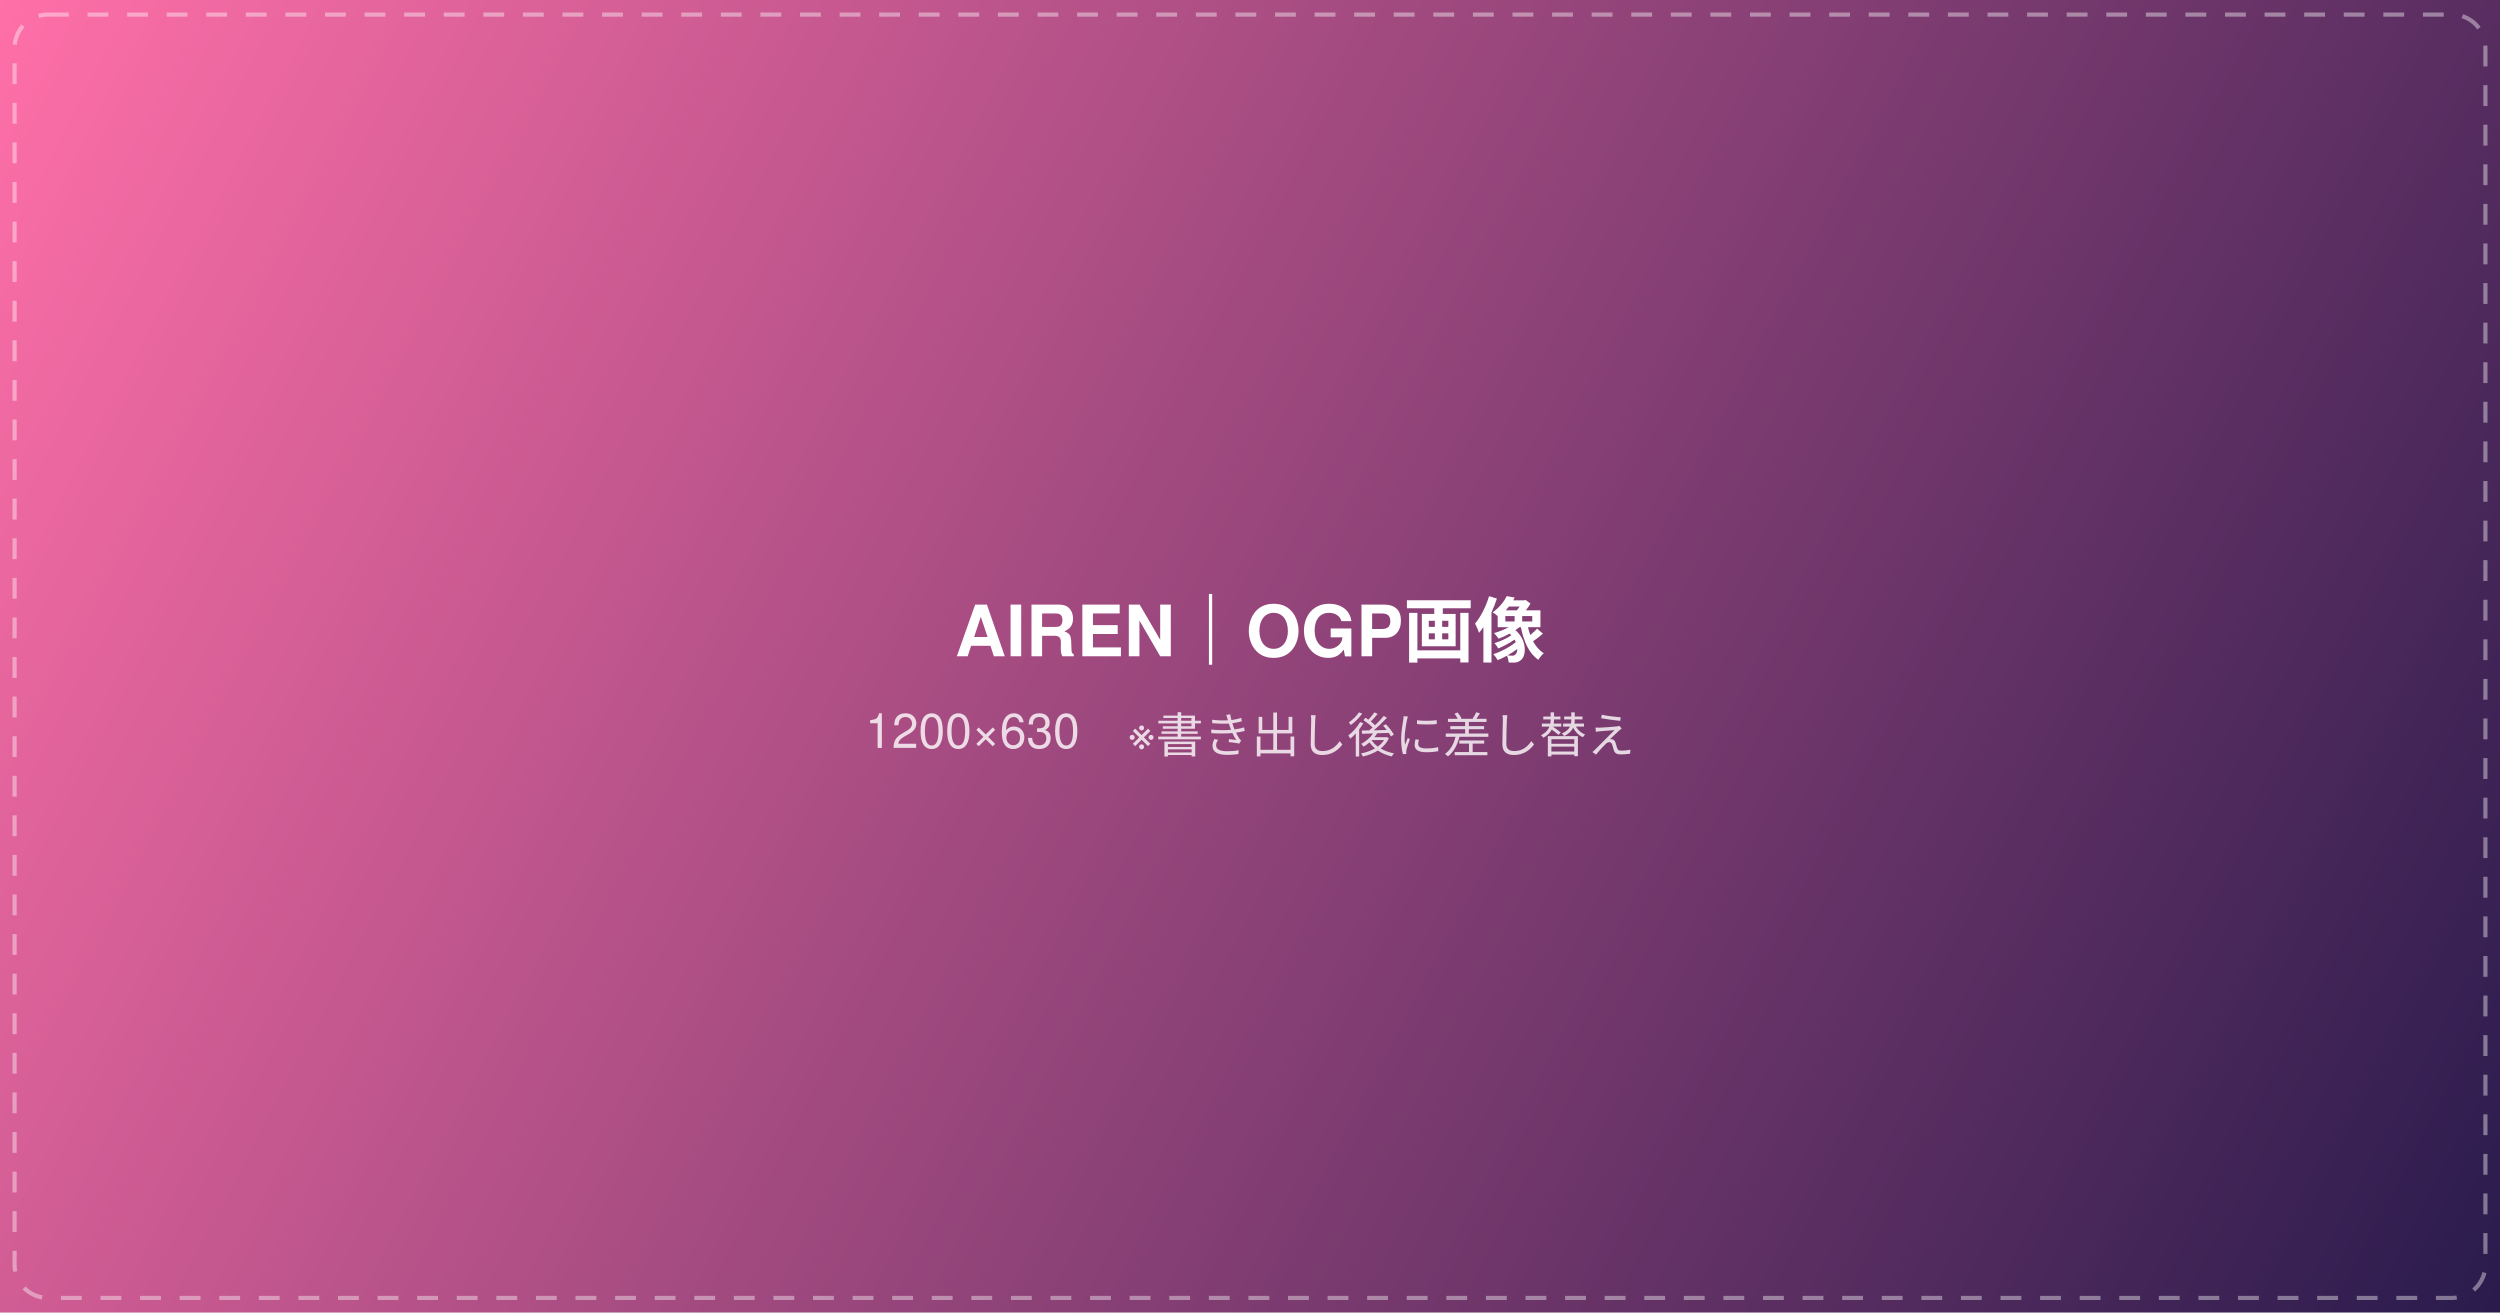
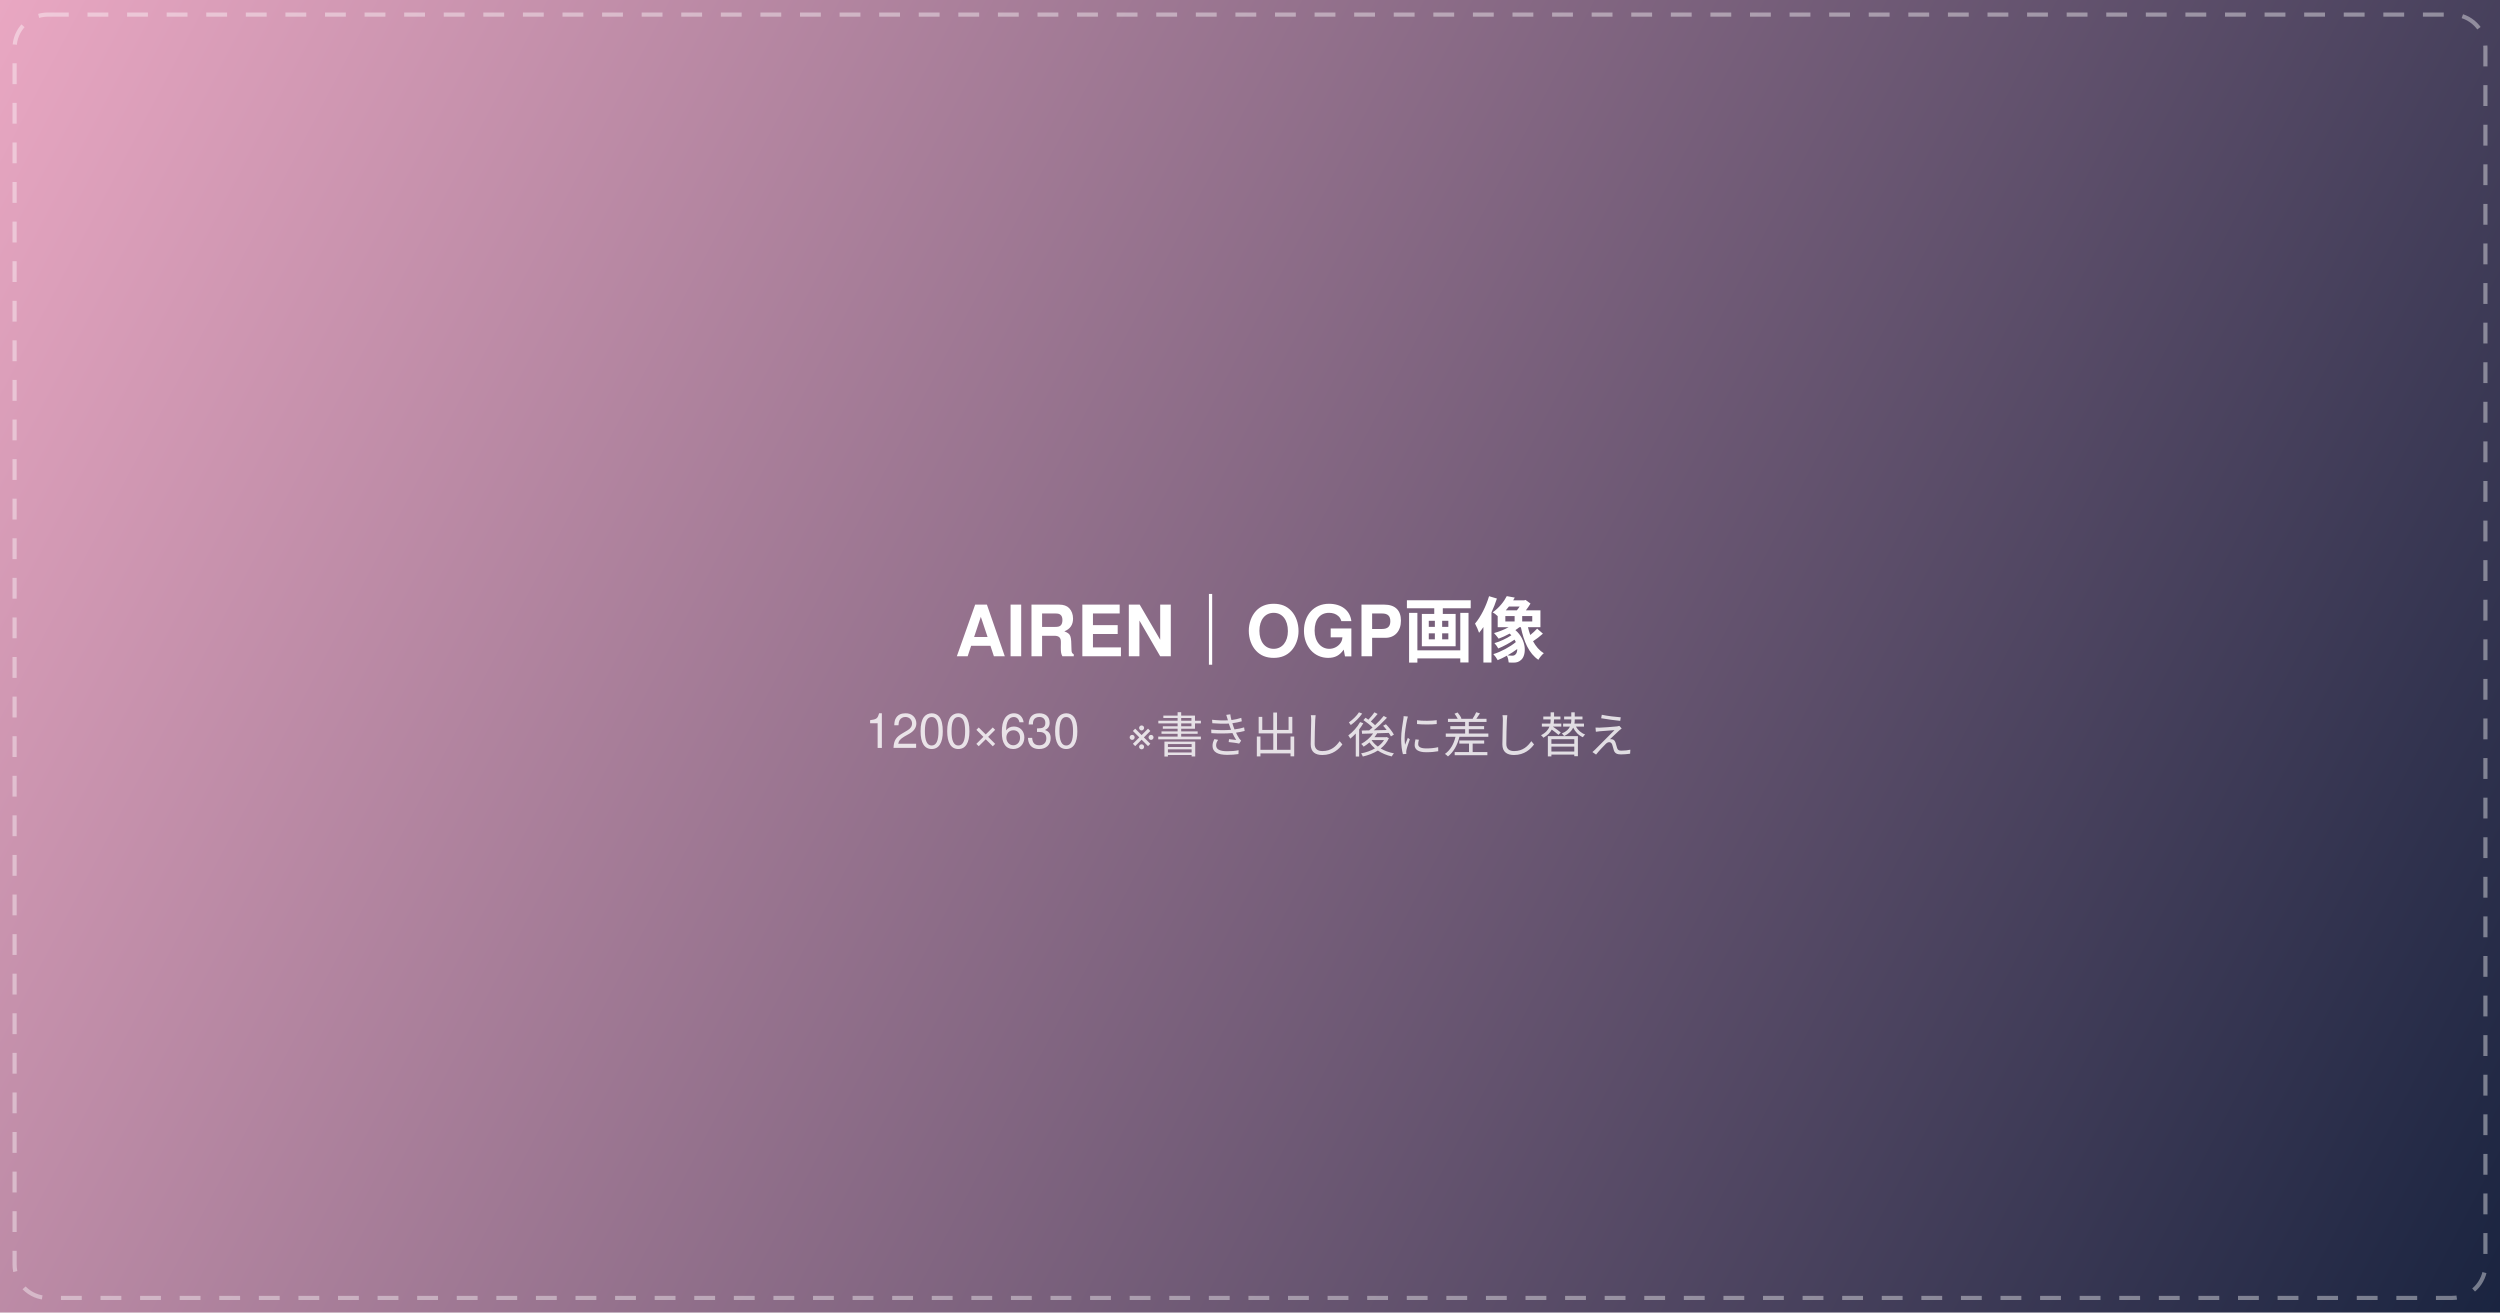
<svg xmlns="http://www.w3.org/2000/svg" viewBox="0 0 1200 630" width="1200" height="630" role="img" aria-label="AIREN｜OGP画像">
  <defs>
    <linearGradient id="g" x1="0" y1="0" x2="1200" y2="630" gradientUnits="userSpaceOnUse">
-       <stop offset="0" stop-color="#FF6FA8" />
-       <stop offset="1" stop-color="#2A1B4D" />
+       <stop offset="0" stop-color="#E9A7C2" />
+       <stop offset="1" stop-color="#1A2440" />
    </linearGradient>
  </defs>
  <rect width="1200" height="630" fill="url(#g)" />
  <rect x="7" y="7" width="1186" height="616" rx="16" fill="none" stroke="#ffffff" stroke-opacity="0.4" stroke-width="2" stroke-dasharray="10 9" />
  <g font-family="Hiragino Sans, Noto Sans JP, Helvetica, Arial, sans-serif" text-anchor="middle" fill="#ffffff">
    <text x="600" y="315" font-size="34" font-weight="700">AIREN｜OGP画像</text>
    <text x="600" y="359" font-size="23" fill-opacity="0.8">1200×630　※書き出し後に差し替え</text>
  </g>
</svg>
